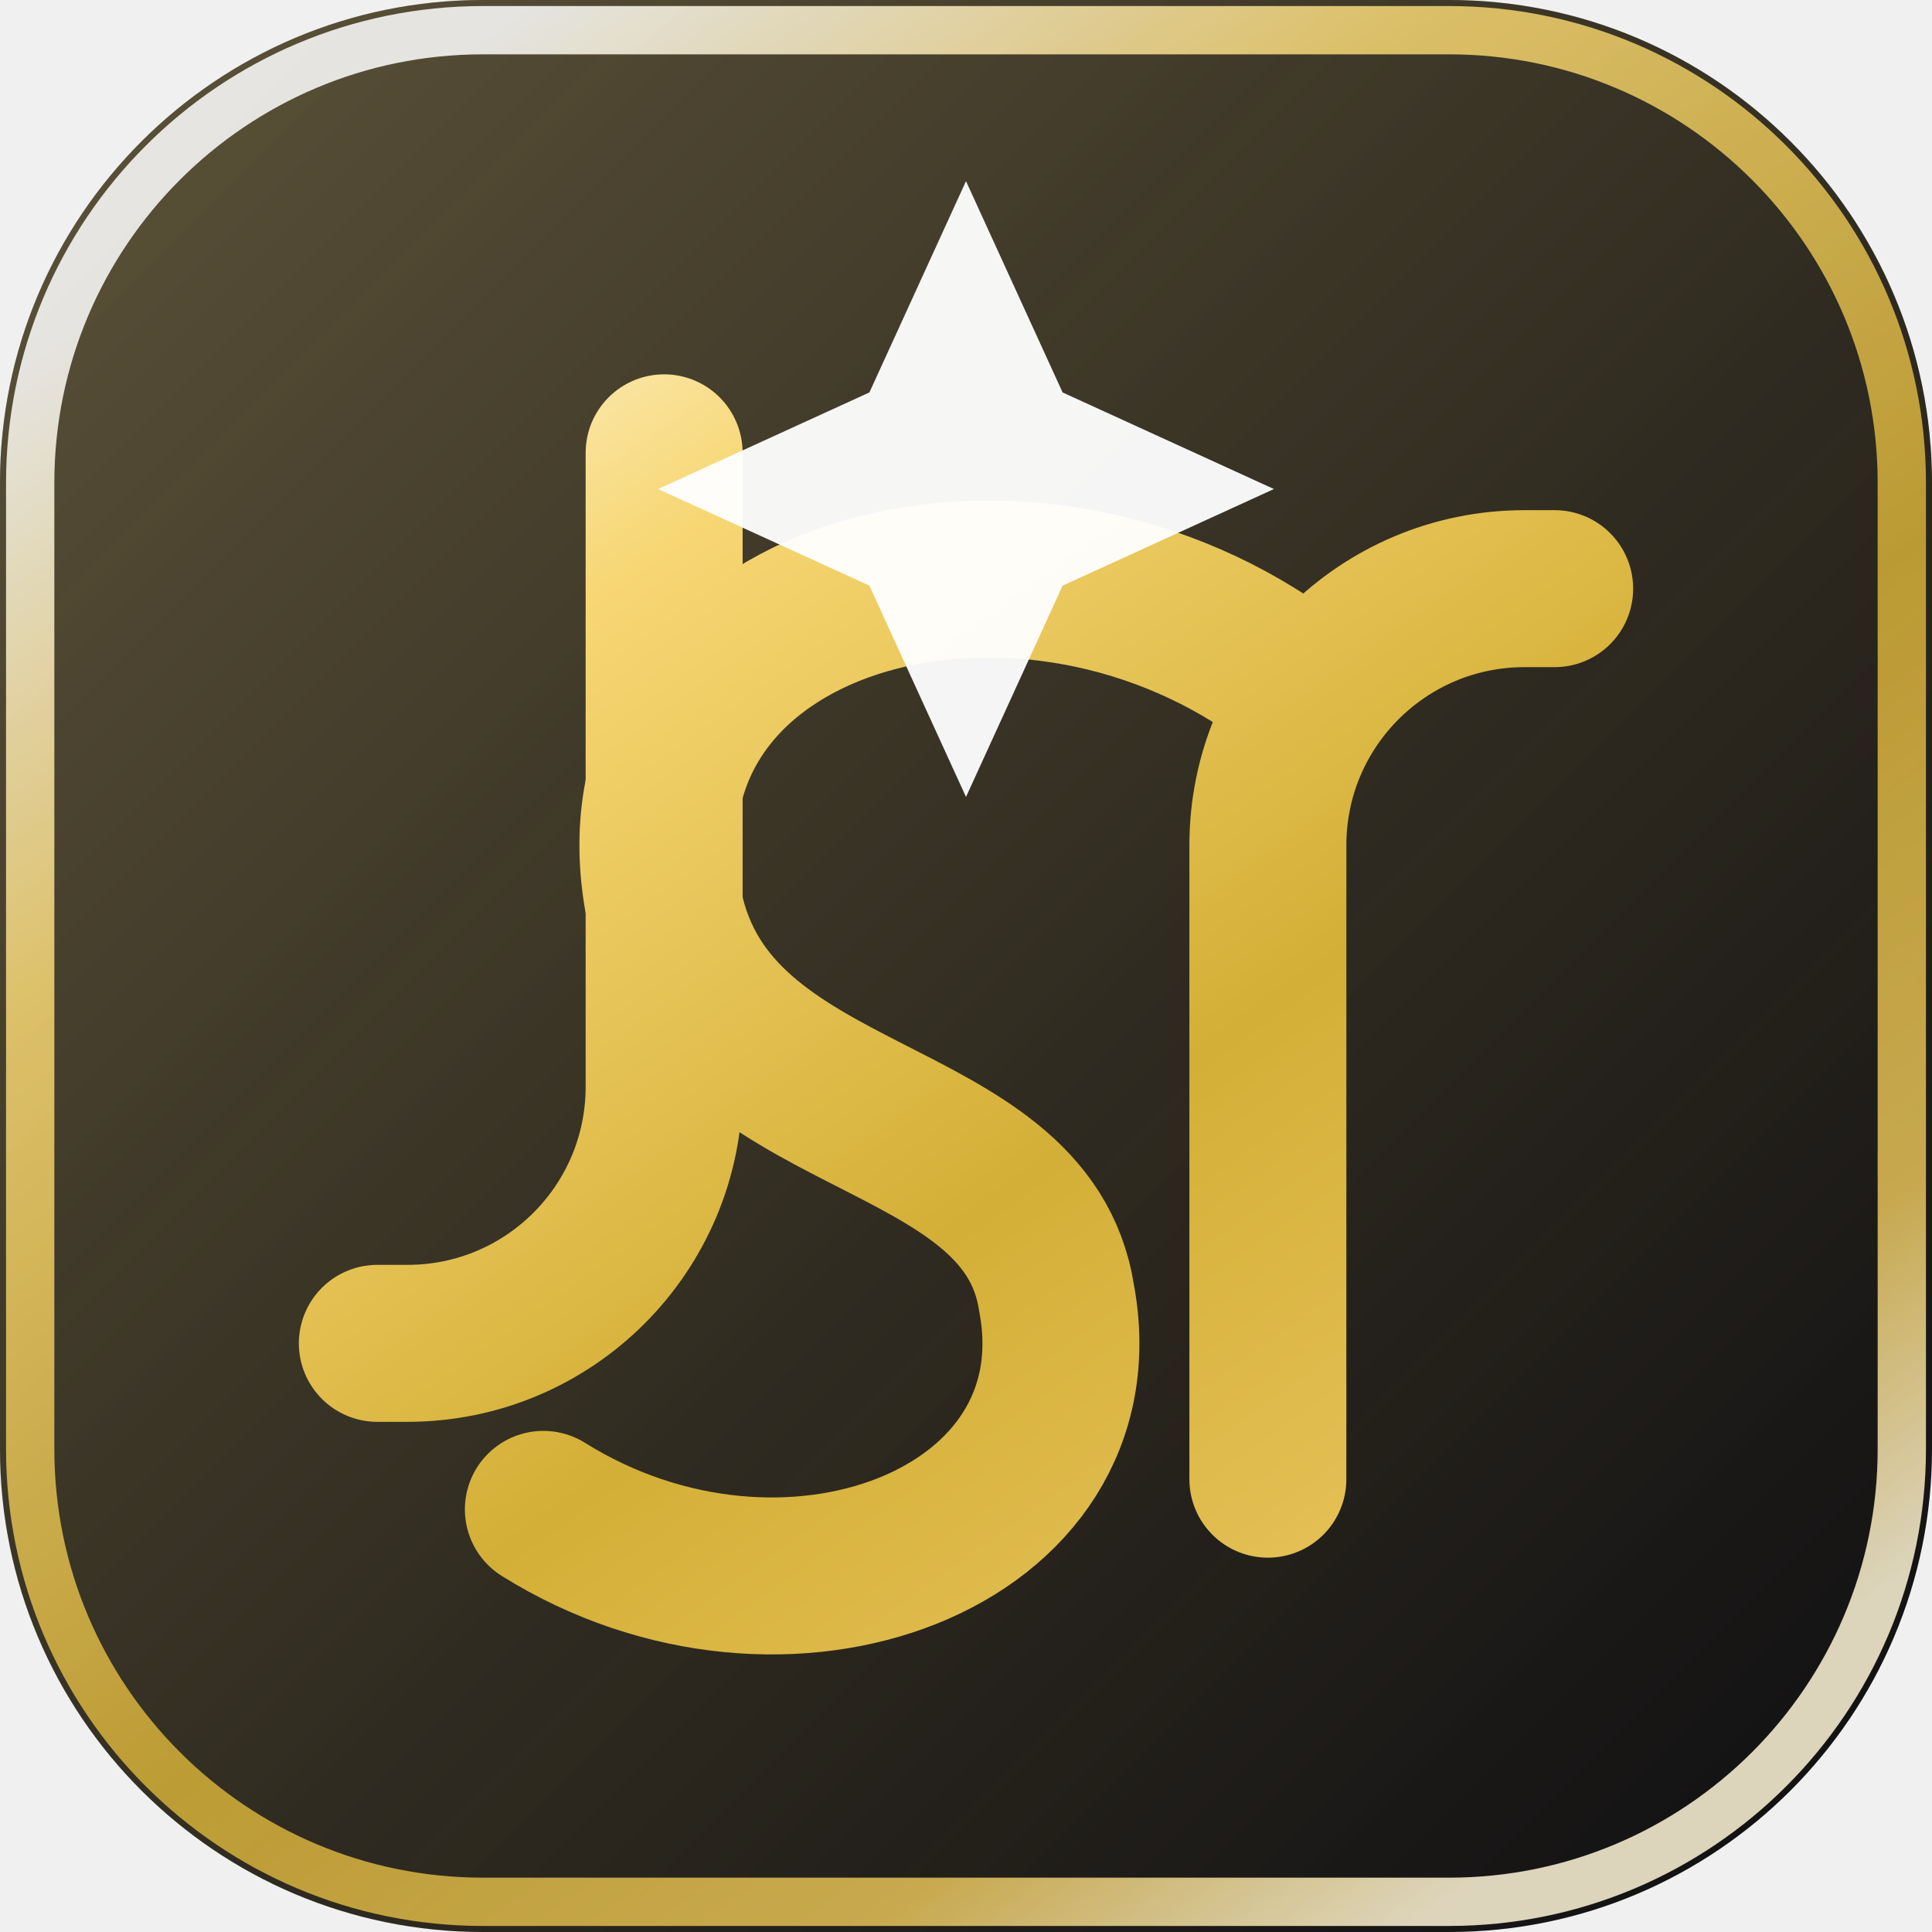
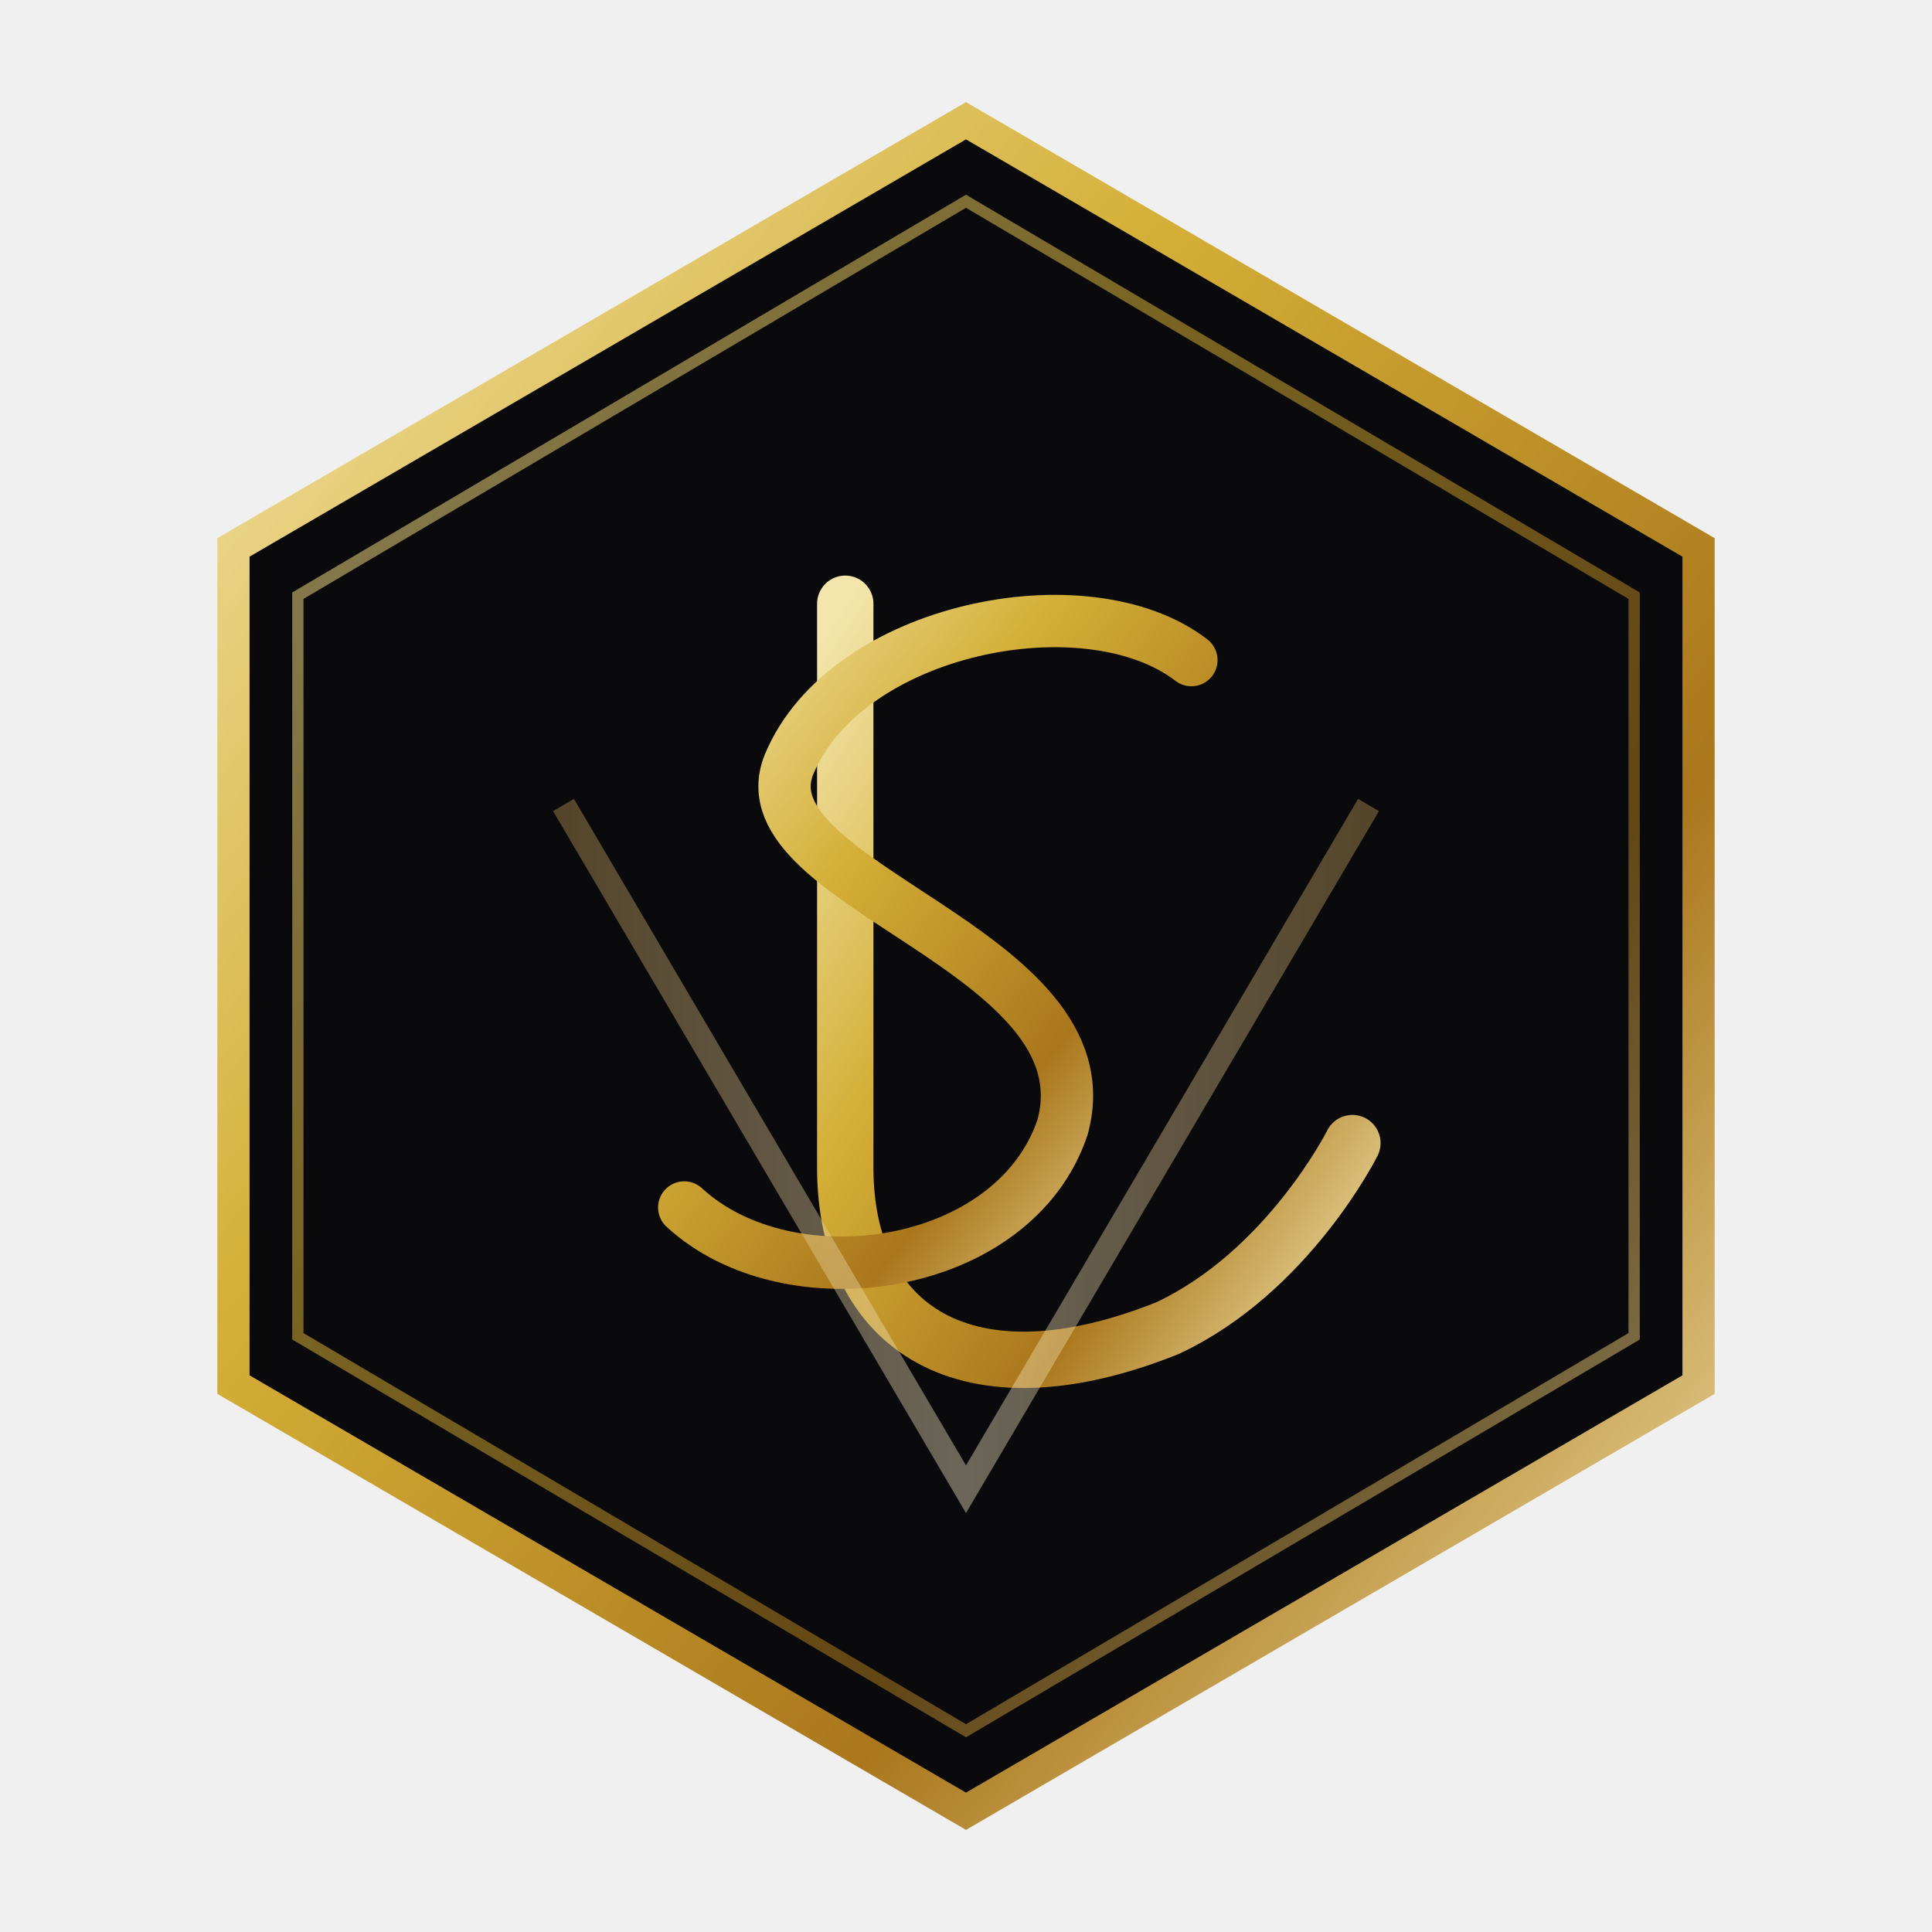
- <svg xmlns="http://www.w3.org/2000/svg" viewBox="0 0 64 64" role="img" aria-label="JSVita logo">
+ <svg xmlns="http://www.w3.org/2000/svg" viewBox="0 0 240 240" role="img" aria-label="JSVita logo">
  <defs>
-     <linearGradient id="bgGrad" x1="0" y1="0" x2="64" y2="64" gradientUnits="userSpaceOnUse">
-       <stop offset="0" stop-color="#1c1c22" />
-       <stop offset="1" stop-color="#0e0e12" />
+     <linearGradient id="jvOffGrad" x1="0%" y1="0%" x2="100%" y2="100%">
+       <stop offset="0%" stop-color="#F3E5AB" />
+       <stop offset="35%" stop-color="#D4AF37" />
+       <stop offset="70%" stop-color="#AA771C" />
+       <stop offset="100%" stop-color="#F3E5AB" />
    </linearGradient>
-     <linearGradient id="platinumGold" x1="12" y1="4" x2="52" y2="60" gradientUnits="userSpaceOnUse">
-       <stop offset="0" stop-color="#FFFFFF" />
-       <stop offset=".25" stop-color="#F7D774" />
-       <stop offset=".6" stop-color="#D4AF37" />
-       <stop offset=".85" stop-color="#E5C158" />
-       <stop offset="1" stop-color="#FFF6D8" />
-     </linearGradient>
-     <linearGradient id="goldGlow" x1="0" y1="0" x2="64" y2="64" gradientUnits="userSpaceOnUse">
-       <stop offset="0" stop-color="#F7D774" stop-opacity=".3" />
-       <stop offset="1" stop-color="#D4AF37" stop-opacity="0" />
+     <linearGradient id="jvOffLin" x1="0%" y1="0%" x2="100%" y2="0%">
+       <stop offset="0%" stop-color="#C5A059" />
+       <stop offset="50%" stop-color="#FDF0CD" />
+       <stop offset="100%" stop-color="#C5A059" />
    </linearGradient>
  </defs>
-   <rect width="64" height="64" rx="16" fill="url(#bgGrad)" />
-   <rect width="64" height="64" rx="16" fill="url(#goldGlow)" />
-   <rect x="1" y="1" width="62" height="62" rx="15" fill="none" stroke="url(#platinumGold)" stroke-width="1.6" opacity="0.85" />
-   <g fill="none" stroke="url(#platinumGold)" stroke-width="5.2" stroke-linecap="round" stroke-linejoin="round">
-     <path d="M22 15 v21 a8.5 8.5 0 0 1 -8.5 8.5 h-1" />
-     <path d="M42 49 V28 a8.5 8.5 0 0 1 8.5 -8.5 h1" />
-     <path d="M42 22 c-9 -6 -22 -2 -20 8 c1.5 7.5 12 6.5 13 13 c1.5 8 -9 12 -17 7" />
+   <g transform="translate(120,120)">
+     <polygon points="0,-105 91,-52 91,52 0,105 -91,52 -91,-52" fill="#0A0A0C" stroke="url(#jvOffGrad)" stroke-width="4" />
+     <polygon points="0,-95 83,-46 83,46 0,95 -83,46 -83,-46" fill="none" stroke="url(#jvOffGrad)" stroke-width="1.4" opacity="0.55" />
+     <path d="M -15,-45 L -15,25 C -15,45 0,55 25,45 C 40,38 48,22 48,22" fill="none" stroke="url(#jvOffGrad)" stroke-width="7" stroke-linecap="round" stroke-linejoin="round" />
+     <path d="M 28,-38 C 15,-48 -15,-42 -22,-25 C -28,-10 18,-2 12,20 C 6,38 -22,42 -35,30" fill="none" stroke="url(#jvOffGrad)" stroke-width="6.5" stroke-linecap="round" stroke-linejoin="round" />
+     <path d="M -50,-20 L 0,65 L 50,-20" fill="none" stroke="url(#jvOffLin)" stroke-width="3" opacity="0.4" />
  </g>
-   <path d="M32 6 l3.2 7 7 3.2 -7 3.2 -3.2 7 -3.2 -7 -7 -3.2 7 -3.2 z" fill="#FFFFFF" opacity=".95" />
</svg>
